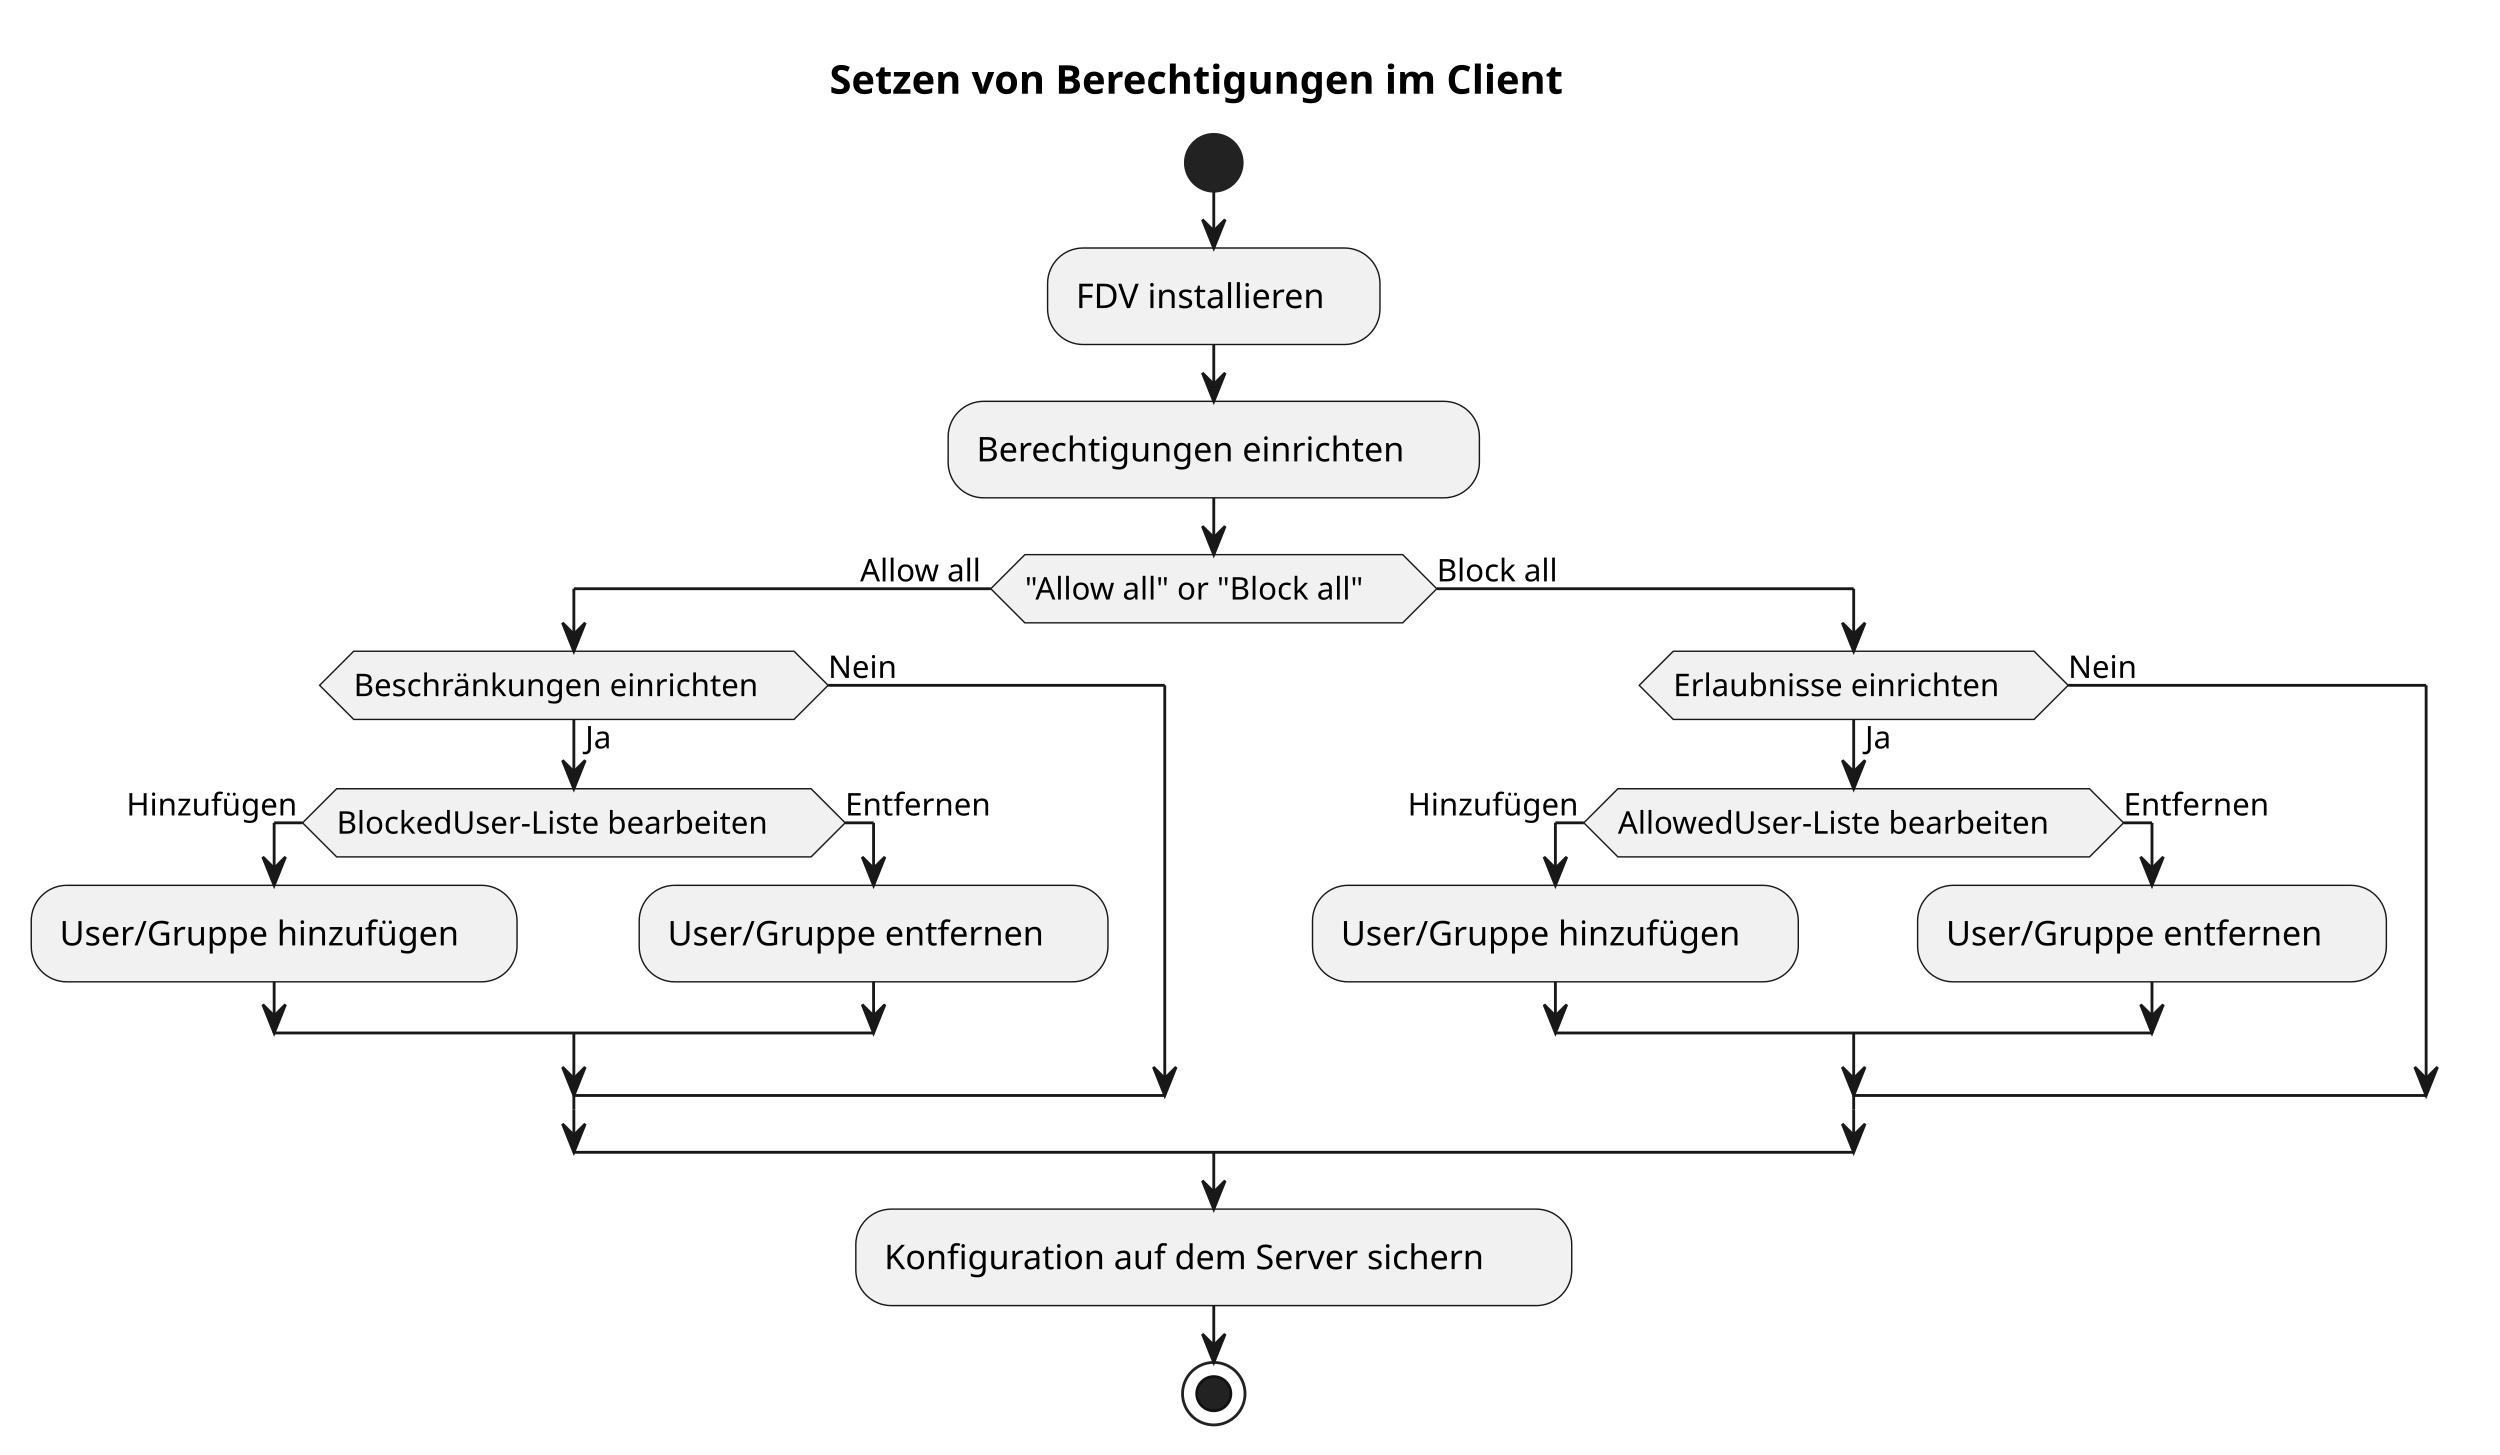
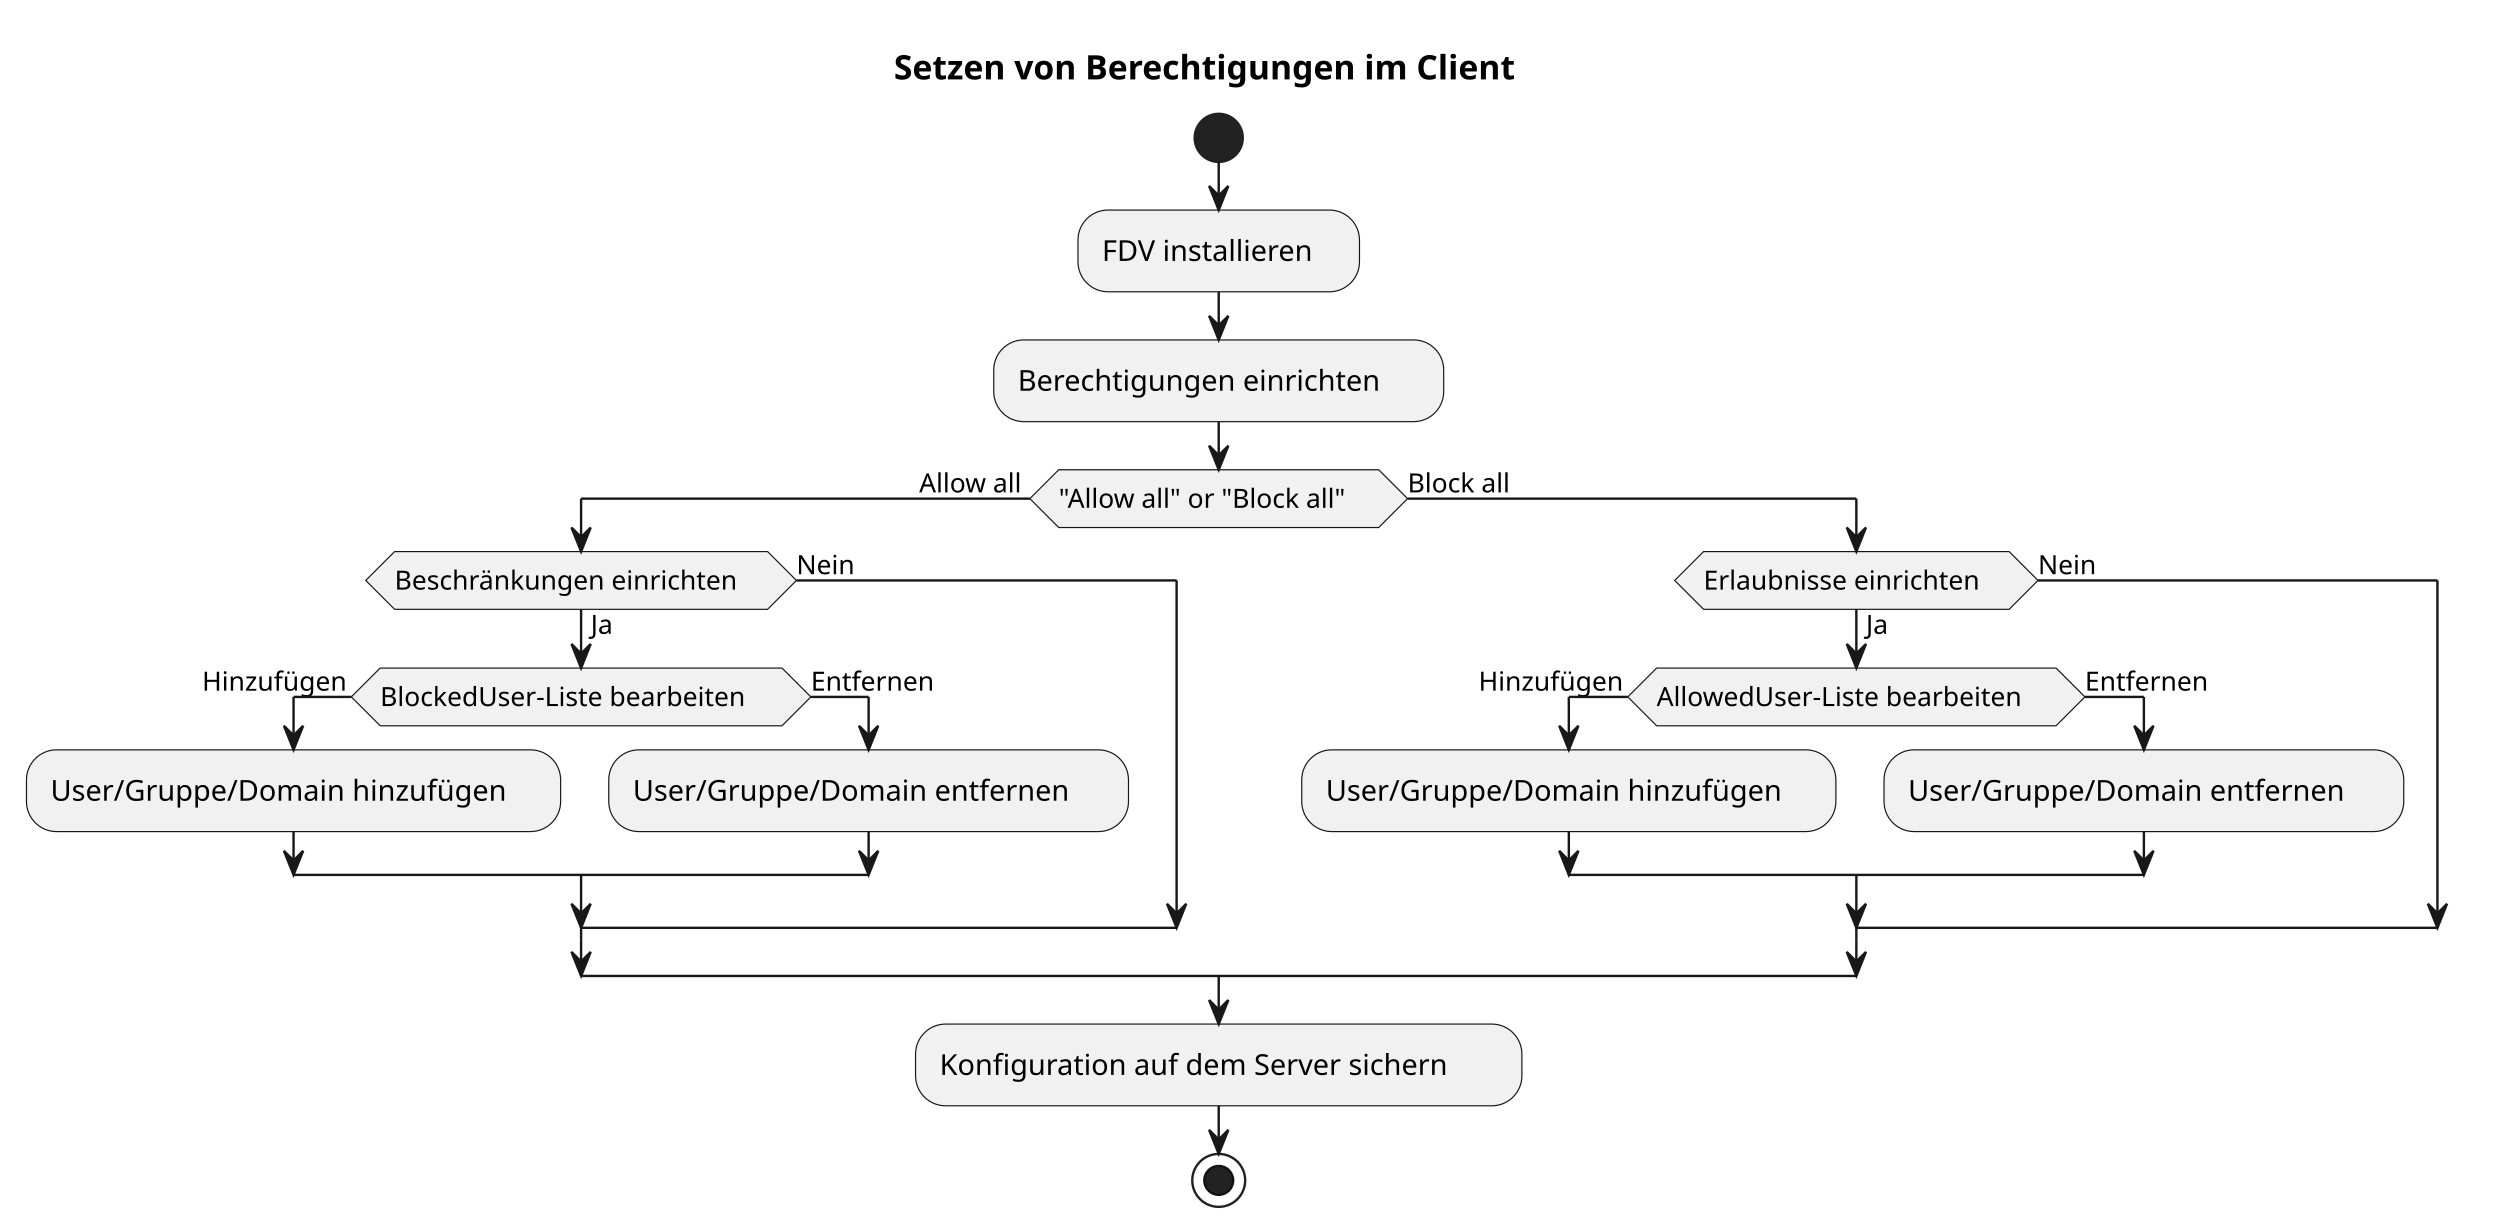
- <svg xmlns="http://www.w3.org/2000/svg" contentStyleType="text/css" height="512px" preserveAspectRatio="none" style="width:880px;height:512px;background:#FFFFFF;" version="1.1" viewBox="0 0 880 512" width="880px" zoomAndPan="magnify">
+ <svg xmlns="http://www.w3.org/2000/svg" contentStyleType="text/css" height="512px" preserveAspectRatio="none" style="width:1039px;height:512px;background:#FFFFFF;" version="1.1" viewBox="0 0 1039 512" width="1039px" zoomAndPan="magnify">
  <defs />
  <g>
-     <text fill="#000000" font-family="sans-serif" font-size="14" font-weight="bold" lengthAdjust="spacing" textLength="293" x="292" y="32.995">Setzen von Berechtigungen im Client</text>
-     <ellipse cx="427.25" cy="57.297" fill="#222222" rx="10" ry="10" style="stroke:#222222;stroke-width:1.0;" />
-     <rect fill="#F1F1F1" height="33.969" rx="12.5" ry="12.5" style="stroke:#181818;stroke-width:0.5;" width="117" x="368.75" y="87.297" />
-     <text fill="#000000" font-family="sans-serif" font-size="12" lengthAdjust="spacing" textLength="97" x="378.75" y="108.436">FDV installieren</text>
-     <rect fill="#F1F1F1" height="33.969" rx="12.5" ry="12.5" style="stroke:#181818;stroke-width:0.5;" width="187" x="333.75" y="141.266" />
-     <text fill="#000000" font-family="sans-serif" font-size="12" lengthAdjust="spacing" textLength="167" x="343.75" y="162.404">Berechtigungen einrichten</text>
-     <polygon fill="#F1F1F1" points="360.75,195.234,493.75,195.234,505.75,207.234,493.75,219.234,360.75,219.234,348.75,207.234,360.75,195.234" style="stroke:#181818;stroke-width:0.5;" />
-     <text fill="#000000" font-family="sans-serif" font-size="11" lengthAdjust="spacing" textLength="133" x="360.75" y="211.042">"Allow all" or "Block all"</text>
-     <text fill="#000000" font-family="sans-serif" font-size="11" lengthAdjust="spacing" textLength="46" x="302.75" y="204.64">Allow all</text>
-     <text fill="#000000" font-family="sans-serif" font-size="11" lengthAdjust="spacing" textLength="47" x="505.75" y="204.64">Block all</text>
-     <polygon fill="#F1F1F1" points="118.5,277.637,285.5,277.637,297.5,289.637,285.5,301.637,118.5,301.637,106.5,289.637,118.5,277.637" style="stroke:#181818;stroke-width:0.5;" />
-     <text fill="#000000" font-family="sans-serif" font-size="11" lengthAdjust="spacing" textLength="167" x="118.5" y="293.445">BlockedUser-Liste bearbeiten</text>
-     <text fill="#000000" font-family="sans-serif" font-size="11" lengthAdjust="spacing" textLength="62" x="44.5" y="287.043">Hinzufügen</text>
-     <text fill="#000000" font-family="sans-serif" font-size="11" lengthAdjust="spacing" textLength="55" x="297.5" y="287.043">Entfernen</text>
-     <rect fill="#F1F1F1" height="33.969" rx="12.5" ry="12.5" style="stroke:#181818;stroke-width:0.5;" width="171" x="11" y="311.637" />
-     <text fill="#000000" font-family="sans-serif" font-size="12" lengthAdjust="spacing" textLength="151" x="21" y="332.775">User/Gruppe hinzufügen</text>
-     <rect fill="#F1F1F1" height="33.969" rx="12.5" ry="12.5" style="stroke:#181818;stroke-width:0.5;" width="165" x="225" y="311.637" />
-     <text fill="#000000" font-family="sans-serif" font-size="12" lengthAdjust="spacing" textLength="145" x="235" y="332.775">User/Gruppe entfernen</text>
-     <polygon fill="#F1F1F1" points="124.5,229.234,279.5,229.234,291.5,241.234,279.5,253.234,124.5,253.234,112.5,241.234,124.5,229.234" style="stroke:#181818;stroke-width:0.5;" />
-     <text fill="#000000" font-family="sans-serif" font-size="11" lengthAdjust="spacing" textLength="10" x="206" y="263.445">Ja</text>
-     <text fill="#000000" font-family="sans-serif" font-size="11" lengthAdjust="spacing" textLength="155" x="124.5" y="245.042">Beschränkungen einrichten</text>
-     <text fill="#000000" font-family="sans-serif" font-size="11" lengthAdjust="spacing" textLength="25" x="291.5" y="238.64">Nein</text>
-     <polygon fill="#F1F1F1" points="569.5,277.637,735.5,277.637,747.5,289.637,735.5,301.637,569.5,301.637,557.5,289.637,569.5,277.637" style="stroke:#181818;stroke-width:0.5;" />
-     <text fill="#000000" font-family="sans-serif" font-size="11" lengthAdjust="spacing" textLength="166" x="569.5" y="293.445">AllowedUser-Liste bearbeiten</text>
-     <text fill="#000000" font-family="sans-serif" font-size="11" lengthAdjust="spacing" textLength="62" x="495.5" y="287.043">Hinzufügen</text>
-     <text fill="#000000" font-family="sans-serif" font-size="11" lengthAdjust="spacing" textLength="55" x="747.5" y="287.043">Entfernen</text>
-     <rect fill="#F1F1F1" height="33.969" rx="12.5" ry="12.5" style="stroke:#181818;stroke-width:0.5;" width="171" x="462" y="311.637" />
-     <text fill="#000000" font-family="sans-serif" font-size="12" lengthAdjust="spacing" textLength="151" x="472" y="332.775">User/Gruppe hinzufügen</text>
-     <rect fill="#F1F1F1" height="33.969" rx="12.5" ry="12.5" style="stroke:#181818;stroke-width:0.5;" width="165" x="675" y="311.637" />
-     <text fill="#000000" font-family="sans-serif" font-size="12" lengthAdjust="spacing" textLength="145" x="685" y="332.775">User/Gruppe entfernen</text>
-     <polygon fill="#F1F1F1" points="589,229.234,716,229.234,728,241.234,716,253.234,589,253.234,577,241.234,589,229.234" style="stroke:#181818;stroke-width:0.5;" />
-     <text fill="#000000" font-family="sans-serif" font-size="11" lengthAdjust="spacing" textLength="10" x="656.5" y="263.445">Ja</text>
-     <text fill="#000000" font-family="sans-serif" font-size="11" lengthAdjust="spacing" textLength="127" x="589" y="245.042">Erlaubnisse einrichten</text>
-     <text fill="#000000" font-family="sans-serif" font-size="11" lengthAdjust="spacing" textLength="25" x="728" y="238.64">Nein</text>
-     <rect fill="#F1F1F1" height="33.969" rx="12.5" ry="12.5" style="stroke:#181818;stroke-width:0.5;" width="252" x="301.25" y="425.606" />
-     <text fill="#000000" font-family="sans-serif" font-size="12" lengthAdjust="spacing" textLength="232" x="311.25" y="446.744">Konfiguration auf dem Server sichern</text>
-     <ellipse cx="427.25" cy="490.574" fill="none" rx="11" ry="11" style="stroke:#222222;stroke-width:1.0;" />
-     <ellipse cx="427.25" cy="490.574" fill="#222222" rx="6" ry="6" style="stroke:#111111;stroke-width:1.0;" />
-     <line style="stroke:#181818;stroke-width:1.0;" x1="427.25" x2="427.25" y1="67.297" y2="87.297" />
-     <polygon fill="#181818" points="423.25,77.297,427.25,87.297,431.25,77.297,427.25,81.297" style="stroke:#181818;stroke-width:1.0;" />
-     <line style="stroke:#181818;stroke-width:1.0;" x1="427.25" x2="427.25" y1="121.266" y2="141.266" />
-     <polygon fill="#181818" points="423.25,131.266,427.25,141.266,431.25,131.266,427.25,135.266" style="stroke:#181818;stroke-width:1.0;" />
-     <line style="stroke:#181818;stroke-width:1.0;" x1="106.5" x2="96.5" y1="289.637" y2="289.637" />
-     <line style="stroke:#181818;stroke-width:1.0;" x1="96.5" x2="96.5" y1="289.637" y2="311.637" />
-     <polygon fill="#181818" points="92.5,301.637,96.5,311.637,100.5,301.637,96.5,305.637" style="stroke:#181818;stroke-width:1.0;" />
-     <line style="stroke:#181818;stroke-width:1.0;" x1="297.5" x2="307.5" y1="289.637" y2="289.637" />
-     <line style="stroke:#181818;stroke-width:1.0;" x1="307.5" x2="307.5" y1="289.637" y2="311.637" />
-     <polygon fill="#181818" points="303.5,301.637,307.5,311.637,311.5,301.637,307.5,305.637" style="stroke:#181818;stroke-width:1.0;" />
-     <line style="stroke:#181818;stroke-width:1.0;" x1="96.5" x2="96.5" y1="345.606" y2="363.606" />
-     <polygon fill="#181818" points="92.5,353.606,96.5,363.606,100.5,353.606,96.5,357.606" style="stroke:#181818;stroke-width:1.0;" />
-     <line style="stroke:#181818;stroke-width:1.0;" x1="307.5" x2="307.5" y1="345.606" y2="363.606" />
-     <polygon fill="#181818" points="303.5,353.606,307.5,363.606,311.5,353.606,307.5,357.606" style="stroke:#181818;stroke-width:1.0;" />
-     <line style="stroke:#181818;stroke-width:1.0;" x1="96.5" x2="307.5" y1="363.606" y2="363.606" />
-     <line style="stroke:#181818;stroke-width:1.0;" x1="202" x2="202" y1="253.234" y2="277.637" />
-     <polygon fill="#181818" points="198,267.637,202,277.637,206,267.637,202,271.637" style="stroke:#181818;stroke-width:1.0;" />
-     <line style="stroke:#181818;stroke-width:1.0;" x1="291.5" x2="410" y1="241.234" y2="241.234" />
-     <line style="stroke:#181818;stroke-width:1.0;" x1="410" x2="410" y1="241.234" y2="385.606" />
-     <polygon fill="#181818" points="406,375.606,410,385.606,414,375.606,410,379.606" style="stroke:#181818;stroke-width:1.0;" />
-     <line style="stroke:#181818;stroke-width:1.0;" x1="410" x2="202" y1="385.606" y2="385.606" />
-     <line style="stroke:#181818;stroke-width:1.0;" x1="202" x2="202" y1="385.606" y2="390.606" />
-     <line style="stroke:#181818;stroke-width:1.0;" x1="202" x2="202" y1="363.606" y2="385.606" />
-     <polygon fill="#181818" points="198,375.606,202,385.606,206,375.606,202,379.606" style="stroke:#181818;stroke-width:1.0;" />
-     <line style="stroke:#181818;stroke-width:1.0;" x1="557.5" x2="547.5" y1="289.637" y2="289.637" />
-     <line style="stroke:#181818;stroke-width:1.0;" x1="547.5" x2="547.5" y1="289.637" y2="311.637" />
-     <polygon fill="#181818" points="543.5,301.637,547.5,311.637,551.5,301.637,547.5,305.637" style="stroke:#181818;stroke-width:1.0;" />
-     <line style="stroke:#181818;stroke-width:1.0;" x1="747.5" x2="757.5" y1="289.637" y2="289.637" />
-     <line style="stroke:#181818;stroke-width:1.0;" x1="757.5" x2="757.5" y1="289.637" y2="311.637" />
-     <polygon fill="#181818" points="753.5,301.637,757.5,311.637,761.5,301.637,757.5,305.637" style="stroke:#181818;stroke-width:1.0;" />
-     <line style="stroke:#181818;stroke-width:1.0;" x1="547.5" x2="547.5" y1="345.606" y2="363.606" />
-     <polygon fill="#181818" points="543.5,353.606,547.5,363.606,551.5,353.606,547.5,357.606" style="stroke:#181818;stroke-width:1.0;" />
-     <line style="stroke:#181818;stroke-width:1.0;" x1="757.5" x2="757.5" y1="345.606" y2="363.606" />
-     <polygon fill="#181818" points="753.5,353.606,757.5,363.606,761.5,353.606,757.5,357.606" style="stroke:#181818;stroke-width:1.0;" />
-     <line style="stroke:#181818;stroke-width:1.0;" x1="547.5" x2="757.5" y1="363.606" y2="363.606" />
-     <line style="stroke:#181818;stroke-width:1.0;" x1="652.5" x2="652.5" y1="253.234" y2="277.637" />
-     <polygon fill="#181818" points="648.5,267.637,652.5,277.637,656.5,267.637,652.5,271.637" style="stroke:#181818;stroke-width:1.0;" />
-     <line style="stroke:#181818;stroke-width:1.0;" x1="728" x2="854" y1="241.234" y2="241.234" />
-     <line style="stroke:#181818;stroke-width:1.0;" x1="854" x2="854" y1="241.234" y2="385.606" />
-     <polygon fill="#181818" points="850,375.606,854,385.606,858,375.606,854,379.606" style="stroke:#181818;stroke-width:1.0;" />
-     <line style="stroke:#181818;stroke-width:1.0;" x1="854" x2="652.5" y1="385.606" y2="385.606" />
-     <line style="stroke:#181818;stroke-width:1.0;" x1="652.5" x2="652.5" y1="385.606" y2="390.606" />
-     <line style="stroke:#181818;stroke-width:1.0;" x1="652.5" x2="652.5" y1="363.606" y2="385.606" />
-     <polygon fill="#181818" points="648.5,375.606,652.5,385.606,656.5,375.606,652.5,379.606" style="stroke:#181818;stroke-width:1.0;" />
-     <line style="stroke:#181818;stroke-width:1.0;" x1="348.75" x2="202" y1="207.234" y2="207.234" />
-     <line style="stroke:#181818;stroke-width:1.0;" x1="202" x2="202" y1="207.234" y2="229.234" />
-     <polygon fill="#181818" points="198,219.234,202,229.234,206,219.234,202,223.234" style="stroke:#181818;stroke-width:1.0;" />
-     <line style="stroke:#181818;stroke-width:1.0;" x1="505.75" x2="652.5" y1="207.234" y2="207.234" />
-     <line style="stroke:#181818;stroke-width:1.0;" x1="652.5" x2="652.5" y1="207.234" y2="229.234" />
-     <polygon fill="#181818" points="648.5,219.234,652.5,229.234,656.5,219.234,652.5,223.234" style="stroke:#181818;stroke-width:1.0;" />
-     <line style="stroke:#181818;stroke-width:1.0;" x1="202" x2="202" y1="390.606" y2="405.606" />
-     <polygon fill="#181818" points="198,395.606,202,405.606,206,395.606,202,399.606" style="stroke:#181818;stroke-width:1.0;" />
-     <line style="stroke:#181818;stroke-width:1.0;" x1="652.5" x2="652.5" y1="390.606" y2="405.606" />
-     <polygon fill="#181818" points="648.5,395.606,652.5,405.606,656.5,395.606,652.5,399.606" style="stroke:#181818;stroke-width:1.0;" />
-     <line style="stroke:#181818;stroke-width:1.0;" x1="202" x2="652.5" y1="405.606" y2="405.606" />
-     <line style="stroke:#181818;stroke-width:1.0;" x1="427.25" x2="427.25" y1="175.234" y2="195.234" />
-     <polygon fill="#181818" points="423.25,185.234,427.25,195.234,431.25,185.234,427.25,189.234" style="stroke:#181818;stroke-width:1.0;" />
-     <line style="stroke:#181818;stroke-width:1.0;" x1="427.25" x2="427.25" y1="405.606" y2="425.606" />
-     <polygon fill="#181818" points="423.25,415.606,427.25,425.606,431.25,415.606,427.25,419.606" style="stroke:#181818;stroke-width:1.0;" />
-     <line style="stroke:#181818;stroke-width:1.0;" x1="427.25" x2="427.25" y1="459.574" y2="479.574" />
-     <polygon fill="#181818" points="423.25,469.574,427.25,479.574,431.25,469.574,427.25,473.574" style="stroke:#181818;stroke-width:1.0;" />
+     <text fill="#000000" font-family="sans-serif" font-size="14" font-weight="bold" lengthAdjust="spacing" textLength="293" x="371.5" y="32.995">Setzen von Berechtigungen im Client</text>
+     <ellipse cx="506.5" cy="57.297" fill="#222222" rx="10" ry="10" style="stroke:#222222;stroke-width:1.0;" />
+     <rect fill="#F1F1F1" height="33.969" rx="12.5" ry="12.5" style="stroke:#181818;stroke-width:0.5;" width="117" x="448" y="87.297" />
+     <text fill="#000000" font-family="sans-serif" font-size="12" lengthAdjust="spacing" textLength="97" x="458" y="108.436">FDV installieren</text>
+     <rect fill="#F1F1F1" height="33.969" rx="12.5" ry="12.5" style="stroke:#181818;stroke-width:0.5;" width="187" x="413" y="141.266" />
+     <text fill="#000000" font-family="sans-serif" font-size="12" lengthAdjust="spacing" textLength="167" x="423" y="162.404">Berechtigungen einrichten</text>
+     <polygon fill="#F1F1F1" points="440,195.234,573,195.234,585,207.234,573,219.234,440,219.234,428,207.234,440,195.234" style="stroke:#181818;stroke-width:0.5;" />
+     <text fill="#000000" font-family="sans-serif" font-size="11" lengthAdjust="spacing" textLength="133" x="440" y="211.042">"Allow all" or "Block all"</text>
+     <text fill="#000000" font-family="sans-serif" font-size="11" lengthAdjust="spacing" textLength="46" x="382" y="204.64">Allow all</text>
+     <text fill="#000000" font-family="sans-serif" font-size="11" lengthAdjust="spacing" textLength="47" x="585" y="204.64">Block all</text>
+     <polygon fill="#F1F1F1" points="158,277.637,325,277.637,337,289.637,325,301.637,158,301.637,146,289.637,158,277.637" style="stroke:#181818;stroke-width:0.5;" />
+     <text fill="#000000" font-family="sans-serif" font-size="11" lengthAdjust="spacing" textLength="167" x="158" y="293.445">BlockedUser-Liste bearbeiten</text>
+     <text fill="#000000" font-family="sans-serif" font-size="11" lengthAdjust="spacing" textLength="62" x="84" y="287.043">Hinzufügen</text>
+     <text fill="#000000" font-family="sans-serif" font-size="11" lengthAdjust="spacing" textLength="55" x="337" y="287.043">Entfernen</text>
+     <rect fill="#F1F1F1" height="33.969" rx="12.5" ry="12.5" style="stroke:#181818;stroke-width:0.5;" width="222" x="11" y="311.637" />
+     <text fill="#000000" font-family="sans-serif" font-size="12" lengthAdjust="spacing" textLength="202" x="21" y="332.775">User/Gruppe/Domain hinzufügen</text>
+     <rect fill="#F1F1F1" height="33.969" rx="12.5" ry="12.5" style="stroke:#181818;stroke-width:0.5;" width="216" x="253" y="311.637" />
+     <text fill="#000000" font-family="sans-serif" font-size="12" lengthAdjust="spacing" textLength="196" x="263" y="332.775">User/Gruppe/Domain entfernen</text>
+     <polygon fill="#F1F1F1" points="164,229.234,319,229.234,331,241.234,319,253.234,164,253.234,152,241.234,164,229.234" style="stroke:#181818;stroke-width:0.5;" />
+     <text fill="#000000" font-family="sans-serif" font-size="11" lengthAdjust="spacing" textLength="10" x="245.5" y="263.445">Ja</text>
+     <text fill="#000000" font-family="sans-serif" font-size="11" lengthAdjust="spacing" textLength="155" x="164" y="245.042">Beschränkungen einrichten</text>
+     <text fill="#000000" font-family="sans-serif" font-size="11" lengthAdjust="spacing" textLength="25" x="331" y="238.64">Nein</text>
+     <polygon fill="#F1F1F1" points="688.5,277.637,854.5,277.637,866.5,289.637,854.5,301.637,688.5,301.637,676.5,289.637,688.5,277.637" style="stroke:#181818;stroke-width:0.5;" />
+     <text fill="#000000" font-family="sans-serif" font-size="11" lengthAdjust="spacing" textLength="166" x="688.5" y="293.445">AllowedUser-Liste bearbeiten</text>
+     <text fill="#000000" font-family="sans-serif" font-size="11" lengthAdjust="spacing" textLength="62" x="614.5" y="287.043">Hinzufügen</text>
+     <text fill="#000000" font-family="sans-serif" font-size="11" lengthAdjust="spacing" textLength="55" x="866.5" y="287.043">Entfernen</text>
+     <rect fill="#F1F1F1" height="33.969" rx="12.5" ry="12.5" style="stroke:#181818;stroke-width:0.5;" width="222" x="541" y="311.637" />
+     <text fill="#000000" font-family="sans-serif" font-size="12" lengthAdjust="spacing" textLength="202" x="551" y="332.775">User/Gruppe/Domain hinzufügen</text>
+     <rect fill="#F1F1F1" height="33.969" rx="12.5" ry="12.5" style="stroke:#181818;stroke-width:0.5;" width="216" x="783" y="311.637" />
+     <text fill="#000000" font-family="sans-serif" font-size="12" lengthAdjust="spacing" textLength="196" x="793" y="332.775">User/Gruppe/Domain entfernen</text>
+     <polygon fill="#F1F1F1" points="708,229.234,835,229.234,847,241.234,835,253.234,708,253.234,696,241.234,708,229.234" style="stroke:#181818;stroke-width:0.5;" />
+     <text fill="#000000" font-family="sans-serif" font-size="11" lengthAdjust="spacing" textLength="10" x="775.5" y="263.445">Ja</text>
+     <text fill="#000000" font-family="sans-serif" font-size="11" lengthAdjust="spacing" textLength="127" x="708" y="245.042">Erlaubnisse einrichten</text>
+     <text fill="#000000" font-family="sans-serif" font-size="11" lengthAdjust="spacing" textLength="25" x="847" y="238.64">Nein</text>
+     <rect fill="#F1F1F1" height="33.969" rx="12.5" ry="12.5" style="stroke:#181818;stroke-width:0.5;" width="252" x="380.5" y="425.606" />
+     <text fill="#000000" font-family="sans-serif" font-size="12" lengthAdjust="spacing" textLength="232" x="390.5" y="446.744">Konfiguration auf dem Server sichern</text>
+     <ellipse cx="506.5" cy="490.574" fill="none" rx="11" ry="11" style="stroke:#222222;stroke-width:1.0;" />
+     <ellipse cx="506.5" cy="490.574" fill="#222222" rx="6" ry="6" style="stroke:#111111;stroke-width:1.0;" />
+     <line style="stroke:#181818;stroke-width:1.0;" x1="506.5" x2="506.5" y1="67.297" y2="87.297" />
+     <polygon fill="#181818" points="502.5,77.297,506.5,87.297,510.5,77.297,506.5,81.297" style="stroke:#181818;stroke-width:1.0;" />
+     <line style="stroke:#181818;stroke-width:1.0;" x1="506.5" x2="506.5" y1="121.266" y2="141.266" />
+     <polygon fill="#181818" points="502.5,131.266,506.5,141.266,510.5,131.266,506.5,135.266" style="stroke:#181818;stroke-width:1.0;" />
+     <line style="stroke:#181818;stroke-width:1.0;" x1="146" x2="122" y1="289.637" y2="289.637" />
+     <line style="stroke:#181818;stroke-width:1.0;" x1="122" x2="122" y1="289.637" y2="311.637" />
+     <polygon fill="#181818" points="118,301.637,122,311.637,126,301.637,122,305.637" style="stroke:#181818;stroke-width:1.0;" />
+     <line style="stroke:#181818;stroke-width:1.0;" x1="337" x2="361" y1="289.637" y2="289.637" />
+     <line style="stroke:#181818;stroke-width:1.0;" x1="361" x2="361" y1="289.637" y2="311.637" />
+     <polygon fill="#181818" points="357,301.637,361,311.637,365,301.637,361,305.637" style="stroke:#181818;stroke-width:1.0;" />
+     <line style="stroke:#181818;stroke-width:1.0;" x1="122" x2="122" y1="345.606" y2="363.606" />
+     <polygon fill="#181818" points="118,353.606,122,363.606,126,353.606,122,357.606" style="stroke:#181818;stroke-width:1.0;" />
+     <line style="stroke:#181818;stroke-width:1.0;" x1="361" x2="361" y1="345.606" y2="363.606" />
+     <polygon fill="#181818" points="357,353.606,361,363.606,365,353.606,361,357.606" style="stroke:#181818;stroke-width:1.0;" />
+     <line style="stroke:#181818;stroke-width:1.0;" x1="122" x2="361" y1="363.606" y2="363.606" />
+     <line style="stroke:#181818;stroke-width:1.0;" x1="241.5" x2="241.5" y1="253.234" y2="277.637" />
+     <polygon fill="#181818" points="237.5,267.637,241.5,277.637,245.5,267.637,241.5,271.637" style="stroke:#181818;stroke-width:1.0;" />
+     <line style="stroke:#181818;stroke-width:1.0;" x1="331" x2="489" y1="241.234" y2="241.234" />
+     <line style="stroke:#181818;stroke-width:1.0;" x1="489" x2="489" y1="241.234" y2="385.606" />
+     <polygon fill="#181818" points="485,375.606,489,385.606,493,375.606,489,379.606" style="stroke:#181818;stroke-width:1.0;" />
+     <line style="stroke:#181818;stroke-width:1.0;" x1="489" x2="241.5" y1="385.606" y2="385.606" />
+     <line style="stroke:#181818;stroke-width:1.0;" x1="241.5" x2="241.5" y1="385.606" y2="390.606" />
+     <line style="stroke:#181818;stroke-width:1.0;" x1="241.5" x2="241.5" y1="363.606" y2="385.606" />
+     <polygon fill="#181818" points="237.5,375.606,241.5,385.606,245.5,375.606,241.5,379.606" style="stroke:#181818;stroke-width:1.0;" />
+     <line style="stroke:#181818;stroke-width:1.0;" x1="676.5" x2="652" y1="289.637" y2="289.637" />
+     <line style="stroke:#181818;stroke-width:1.0;" x1="652" x2="652" y1="289.637" y2="311.637" />
+     <polygon fill="#181818" points="648,301.637,652,311.637,656,301.637,652,305.637" style="stroke:#181818;stroke-width:1.0;" />
+     <line style="stroke:#181818;stroke-width:1.0;" x1="866.5" x2="891" y1="289.637" y2="289.637" />
+     <line style="stroke:#181818;stroke-width:1.0;" x1="891" x2="891" y1="289.637" y2="311.637" />
+     <polygon fill="#181818" points="887,301.637,891,311.637,895,301.637,891,305.637" style="stroke:#181818;stroke-width:1.0;" />
+     <line style="stroke:#181818;stroke-width:1.0;" x1="652" x2="652" y1="345.606" y2="363.606" />
+     <polygon fill="#181818" points="648,353.606,652,363.606,656,353.606,652,357.606" style="stroke:#181818;stroke-width:1.0;" />
+     <line style="stroke:#181818;stroke-width:1.0;" x1="891" x2="891" y1="345.606" y2="363.606" />
+     <polygon fill="#181818" points="887,353.606,891,363.606,895,353.606,891,357.606" style="stroke:#181818;stroke-width:1.0;" />
+     <line style="stroke:#181818;stroke-width:1.0;" x1="652" x2="891" y1="363.606" y2="363.606" />
+     <line style="stroke:#181818;stroke-width:1.0;" x1="771.5" x2="771.5" y1="253.234" y2="277.637" />
+     <polygon fill="#181818" points="767.5,267.637,771.5,277.637,775.5,267.637,771.5,271.637" style="stroke:#181818;stroke-width:1.0;" />
+     <line style="stroke:#181818;stroke-width:1.0;" x1="847" x2="1013" y1="241.234" y2="241.234" />
+     <line style="stroke:#181818;stroke-width:1.0;" x1="1013" x2="1013" y1="241.234" y2="385.606" />
+     <polygon fill="#181818" points="1009,375.606,1013,385.606,1017,375.606,1013,379.606" style="stroke:#181818;stroke-width:1.0;" />
+     <line style="stroke:#181818;stroke-width:1.0;" x1="1013" x2="771.5" y1="385.606" y2="385.606" />
+     <line style="stroke:#181818;stroke-width:1.0;" x1="771.5" x2="771.5" y1="385.606" y2="390.606" />
+     <line style="stroke:#181818;stroke-width:1.0;" x1="771.5" x2="771.5" y1="363.606" y2="385.606" />
+     <polygon fill="#181818" points="767.5,375.606,771.5,385.606,775.5,375.606,771.5,379.606" style="stroke:#181818;stroke-width:1.0;" />
+     <line style="stroke:#181818;stroke-width:1.0;" x1="428" x2="241.5" y1="207.234" y2="207.234" />
+     <line style="stroke:#181818;stroke-width:1.0;" x1="241.5" x2="241.5" y1="207.234" y2="229.234" />
+     <polygon fill="#181818" points="237.5,219.234,241.5,229.234,245.5,219.234,241.5,223.234" style="stroke:#181818;stroke-width:1.0;" />
+     <line style="stroke:#181818;stroke-width:1.0;" x1="585" x2="771.5" y1="207.234" y2="207.234" />
+     <line style="stroke:#181818;stroke-width:1.0;" x1="771.5" x2="771.5" y1="207.234" y2="229.234" />
+     <polygon fill="#181818" points="767.5,219.234,771.5,229.234,775.5,219.234,771.5,223.234" style="stroke:#181818;stroke-width:1.0;" />
+     <line style="stroke:#181818;stroke-width:1.0;" x1="241.5" x2="241.5" y1="390.606" y2="405.606" />
+     <polygon fill="#181818" points="237.5,395.606,241.5,405.606,245.5,395.606,241.5,399.606" style="stroke:#181818;stroke-width:1.0;" />
+     <line style="stroke:#181818;stroke-width:1.0;" x1="771.5" x2="771.5" y1="390.606" y2="405.606" />
+     <polygon fill="#181818" points="767.5,395.606,771.5,405.606,775.5,395.606,771.5,399.606" style="stroke:#181818;stroke-width:1.0;" />
+     <line style="stroke:#181818;stroke-width:1.0;" x1="241.5" x2="771.5" y1="405.606" y2="405.606" />
+     <line style="stroke:#181818;stroke-width:1.0;" x1="506.5" x2="506.5" y1="175.234" y2="195.234" />
+     <polygon fill="#181818" points="502.5,185.234,506.5,195.234,510.5,185.234,506.5,189.234" style="stroke:#181818;stroke-width:1.0;" />
+     <line style="stroke:#181818;stroke-width:1.0;" x1="506.5" x2="506.5" y1="405.606" y2="425.606" />
+     <polygon fill="#181818" points="502.5,415.606,506.5,425.606,510.5,415.606,506.5,419.606" style="stroke:#181818;stroke-width:1.0;" />
+     <line style="stroke:#181818;stroke-width:1.0;" x1="506.5" x2="506.5" y1="459.574" y2="479.574" />
+     <polygon fill="#181818" points="502.5,469.574,506.5,479.574,510.5,469.574,506.5,473.574" style="stroke:#181818;stroke-width:1.0;" />
  </g>
</svg>
